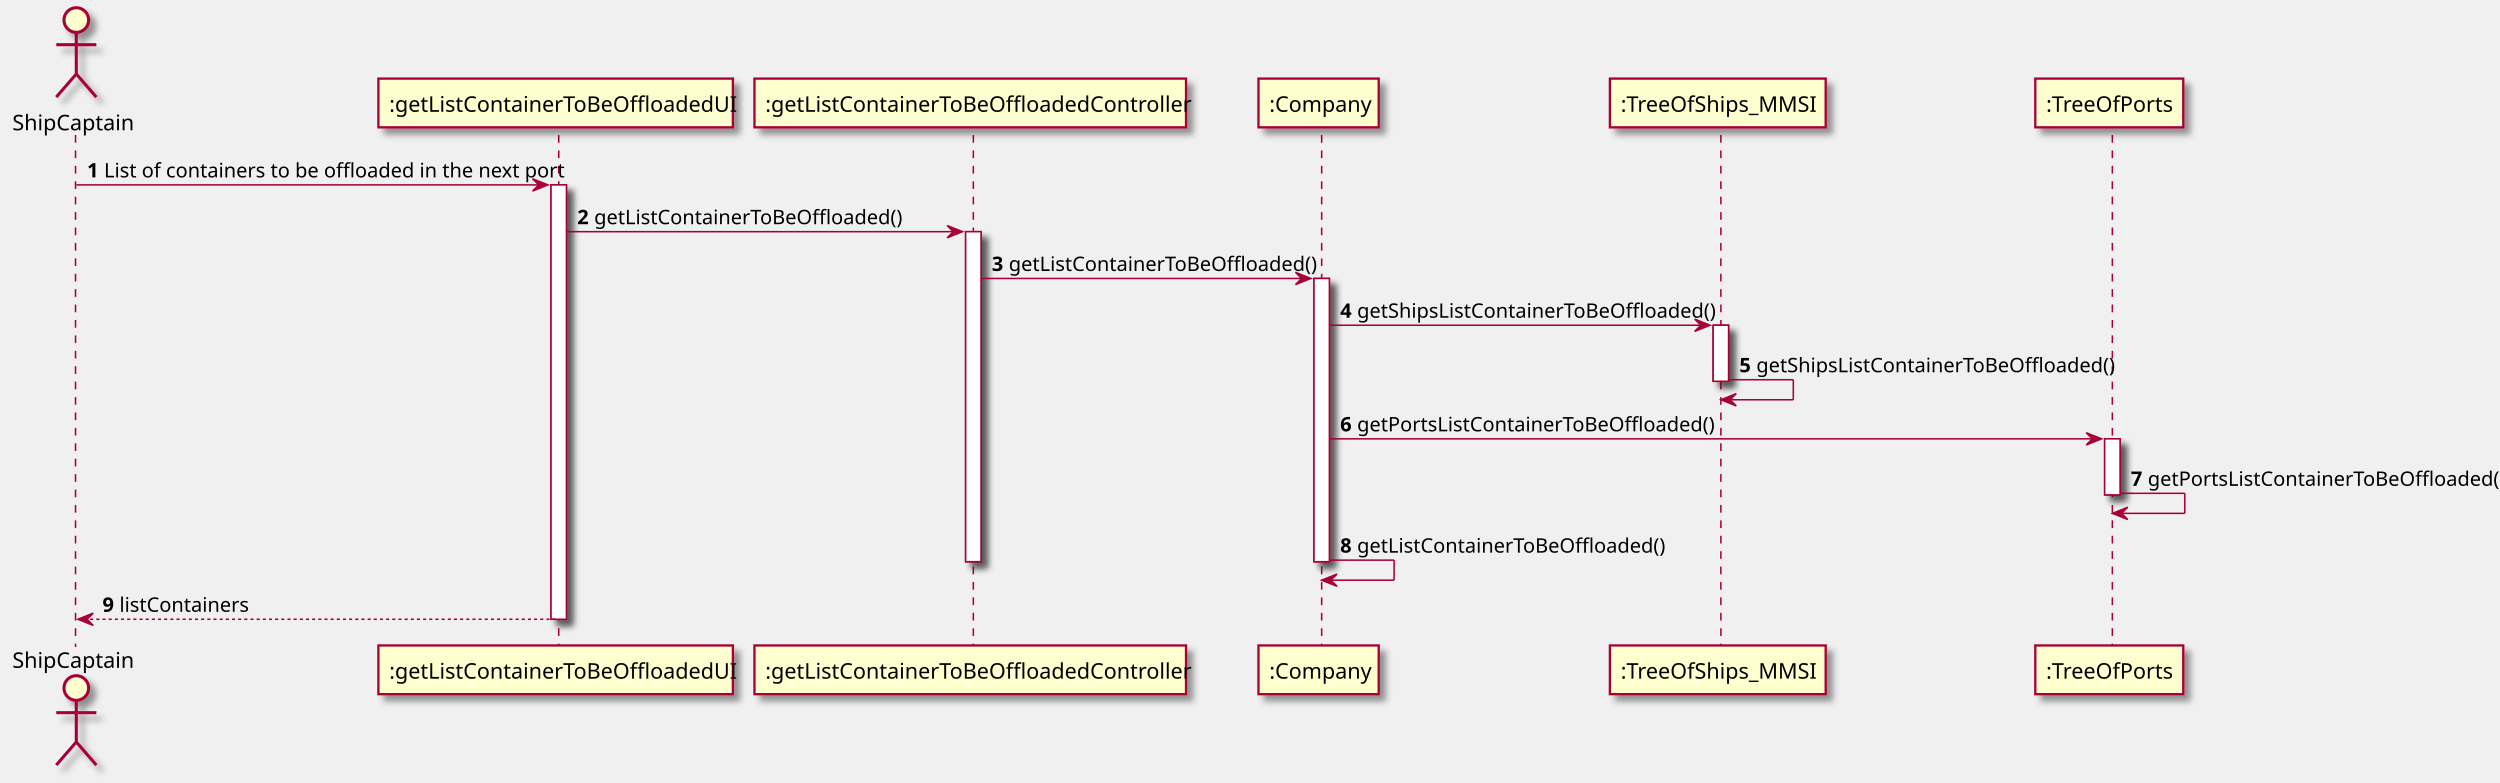
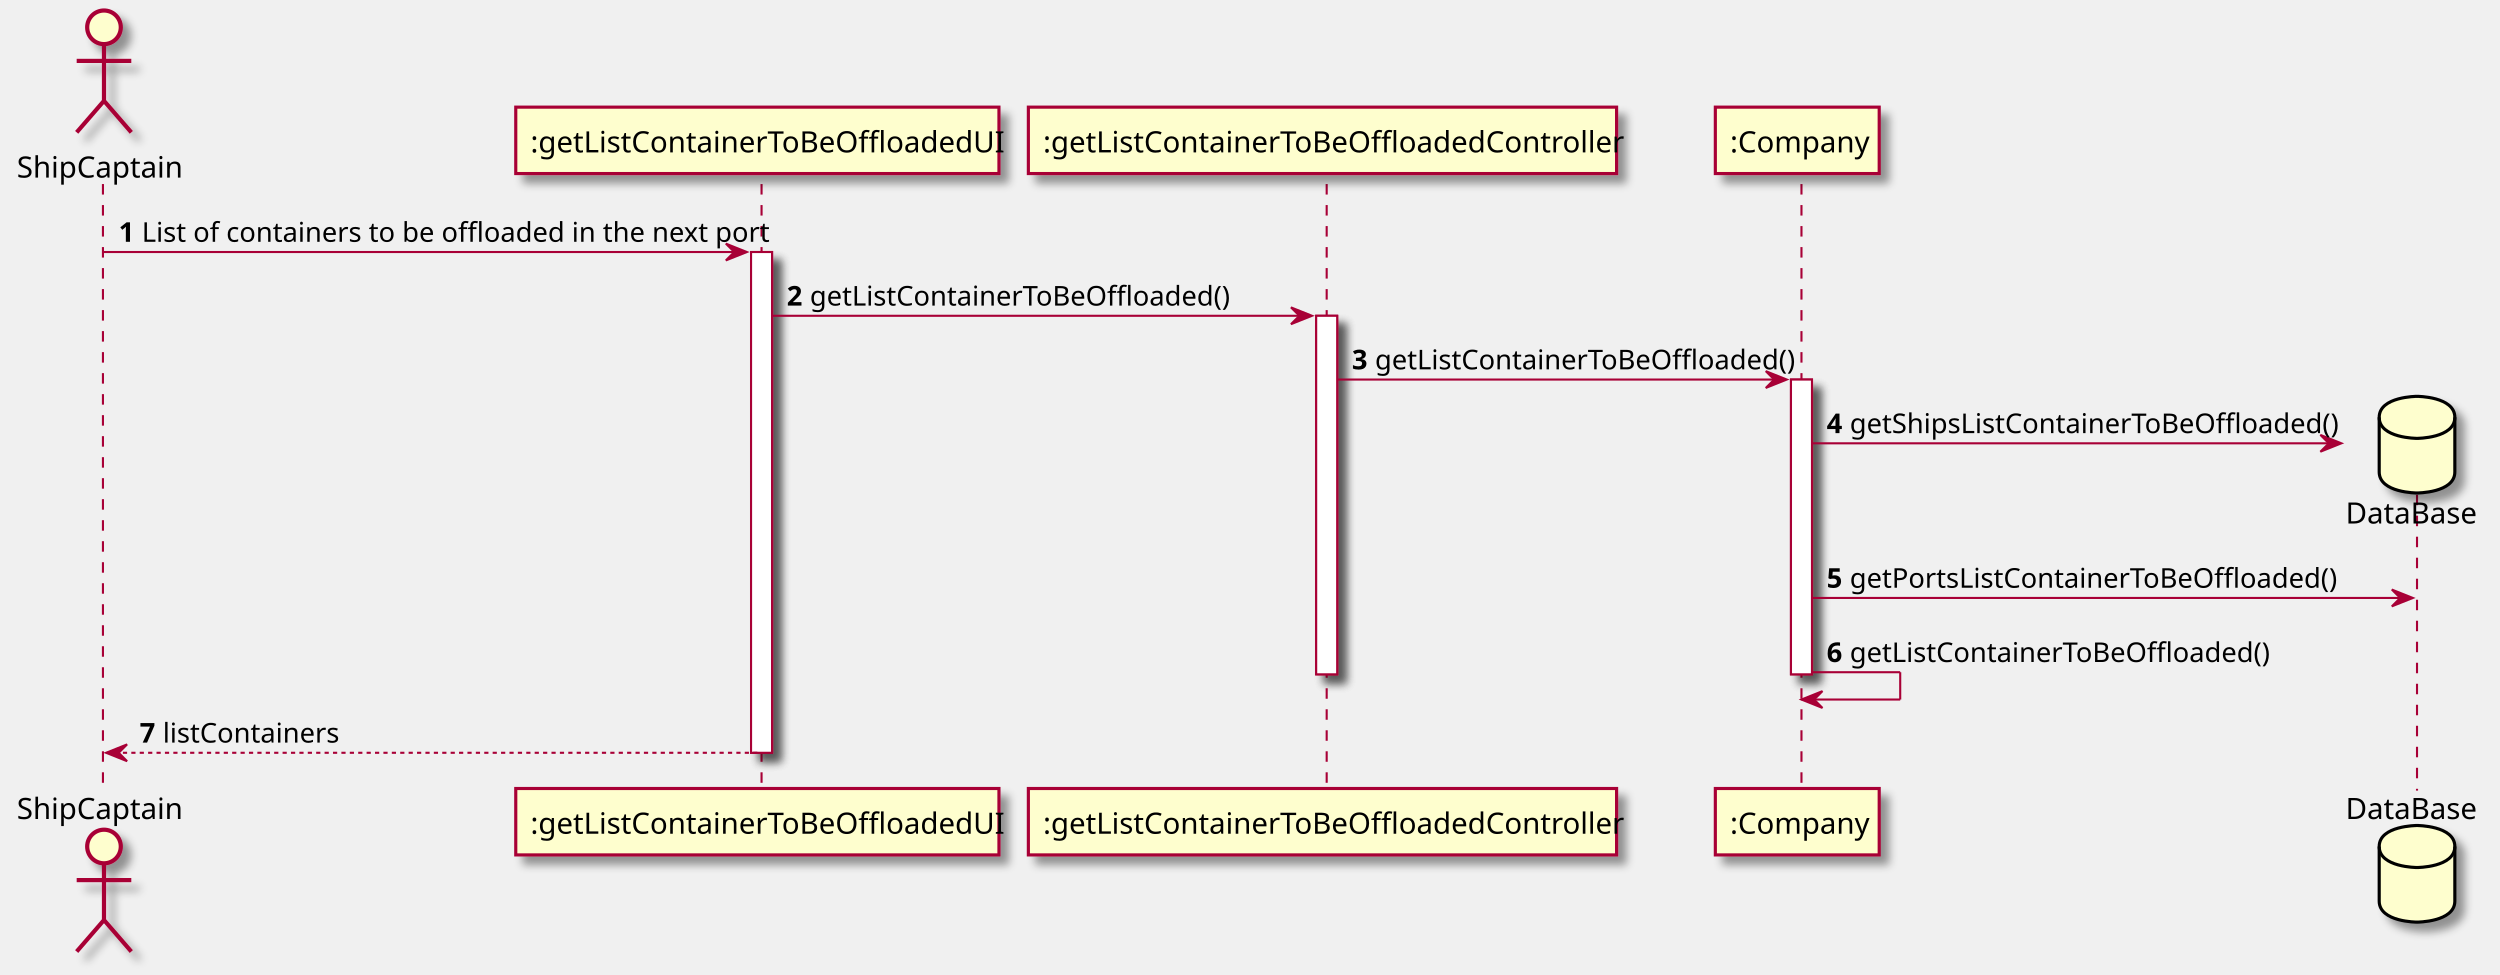
- <svg xmlns="http://www.w3.org/2000/svg" contentScriptType="application/ecmascript" contentStyleType="text/css" height="508px" preserveAspectRatio="none" style="width:1622px;height:508px;" version="1.1" viewBox="0 0 1622 508" width="1622px" zoomAndPan="magnify">
+ <svg xmlns="http://www.w3.org/2000/svg" contentScriptType="application/ecmascript" contentStyleType="text/css" height="464px" preserveAspectRatio="none" style="width:1190px;height:464px;" version="1.1" viewBox="0 0 1190 464" width="1190px" zoomAndPan="magnify">
  <defs>
-     <filter height="300%" id="f18pn7lvg6a2tb" width="300%" x="-1" y="-1">
+     <filter height="300%" id="f196cf7w8lmgm3" width="300%" x="-1" y="-1">
      <feGaussianBlur result="blurOut" stdDeviation="2.0" />
      <feColorMatrix in="blurOut" result="blurOut2" type="matrix" values="0 0 0 0 0 0 0 0 0 0 0 0 0 0 0 0 0 0 .4 0" />
      <feOffset dx="4.0" dy="4.0" in="blurOut2" result="blurOut3" />
      <feBlend in="SourceGraphic" in2="blurOut3" mode="normal" />
    </filter>
  </defs>
  <g>
-     <rect fill="#FFFFFF" filter="url(#f18pn7lvg6a2tb)" height="281.812" style="stroke: #A80036; stroke-width: 1.0;" width="10" x="357.5" y="119.961" />
-     <rect fill="#FFFFFF" filter="url(#f18pn7lvg6a2tb)" height="214.109" style="stroke: #A80036; stroke-width: 1.0;" width="10" x="626.5" y="150.312" />
-     <rect fill="#FFFFFF" filter="url(#f18pn7lvg6a2tb)" height="183.758" style="stroke: #A80036; stroke-width: 1.0;" width="10" x="852.5" y="180.664" />
-     <rect fill="#FFFFFF" filter="url(#f18pn7lvg6a2tb)" height="36.352" style="stroke: #A80036; stroke-width: 1.0;" width="10" x="1111.5" y="211.016" />
-     <rect fill="#FFFFFF" filter="url(#f18pn7lvg6a2tb)" height="36.352" style="stroke: #A80036; stroke-width: 1.0;" width="10" x="1365.5" y="284.719" />
-     <line style="stroke: #A80036; stroke-width: 1.0; stroke-dasharray: 5.0,5.0;" x1="49" x2="49" y1="87.609" y2="419.773" />
-     <line style="stroke: #A80036; stroke-width: 1.0; stroke-dasharray: 5.0,5.0;" x1="362.5" x2="362.5" y1="87.609" y2="419.773" />
-     <line style="stroke: #A80036; stroke-width: 1.0; stroke-dasharray: 5.0,5.0;" x1="631.5" x2="631.5" y1="87.609" y2="419.773" />
-     <line style="stroke: #A80036; stroke-width: 1.0; stroke-dasharray: 5.0,5.0;" x1="857.5" x2="857.5" y1="87.609" y2="419.773" />
-     <line style="stroke: #A80036; stroke-width: 1.0; stroke-dasharray: 5.0,5.0;" x1="1116.5" x2="1116.5" y1="87.609" y2="419.773" />
-     <line style="stroke: #A80036; stroke-width: 1.0; stroke-dasharray: 5.0,5.0;" x1="1370.5" x2="1370.5" y1="87.609" y2="419.773" />
+     <rect fill="#FFFFFF" filter="url(#f196cf7w8lmgm3)" height="238.367" style="stroke: #A80036; stroke-width: 1.0;" width="10" x="357.5" y="119.961" />
+     <rect fill="#FFFFFF" filter="url(#f196cf7w8lmgm3)" height="170.664" style="stroke: #A80036; stroke-width: 1.0;" width="10" x="626.5" y="150.312" />
+     <rect fill="#FFFFFF" filter="url(#f196cf7w8lmgm3)" height="140.312" style="stroke: #A80036; stroke-width: 1.0;" width="10" x="852.5" y="180.664" />
+     <line style="stroke: #A80036; stroke-width: 1.0; stroke-dasharray: 5.0,5.0;" x1="49" x2="49" y1="87.609" y2="376.328" />
+     <line style="stroke: #A80036; stroke-width: 1.0; stroke-dasharray: 5.0,5.0;" x1="362.5" x2="362.5" y1="87.609" y2="376.328" />
+     <line style="stroke: #A80036; stroke-width: 1.0; stroke-dasharray: 5.0,5.0;" x1="631.5" x2="631.5" y1="87.609" y2="376.328" />
+     <line style="stroke: #A80036; stroke-width: 1.0; stroke-dasharray: 5.0,5.0;" x1="857.5" x2="857.5" y1="87.609" y2="376.328" />
+     <line style="stroke: #A80036; stroke-width: 1.0; stroke-dasharray: 5.0,5.0;" x1="1150.5" x2="1150.5" y1="235.469" y2="376.328" />
    <text fill="#000000" font-family="sans-serif" font-size="14" lengthAdjust="spacingAndGlyphs" textLength="77" x="8" y="84.533">ShipCaptain</text>
-     <ellipse cx="49.5" cy="13" fill="#FEFECE" filter="url(#f18pn7lvg6a2tb)" rx="8" ry="8" style="stroke: #A80036; stroke-width: 2.0;" />
-     <path d="M49.5,21 L49.5,48 M36.5,29 L62.5,29 M49.5,48 L36.5,63 M49.5,48 L62.5,63 " fill="none" filter="url(#f18pn7lvg6a2tb)" style="stroke: #A80036; stroke-width: 2.0;" />
-     <text fill="#000000" font-family="sans-serif" font-size="14" lengthAdjust="spacingAndGlyphs" textLength="77" x="8" y="433.307">ShipCaptain</text>
-     <ellipse cx="49.5" cy="446.383" fill="#FEFECE" filter="url(#f18pn7lvg6a2tb)" rx="8" ry="8" style="stroke: #A80036; stroke-width: 2.0;" />
-     <path d="M49.5,454.383 L49.5,481.383 M36.5,462.383 L62.5,462.383 M49.5,481.383 L36.5,496.383 M49.5,481.383 L62.5,496.383 " fill="none" filter="url(#f18pn7lvg6a2tb)" style="stroke: #A80036; stroke-width: 2.0;" />
-     <rect fill="#FEFECE" filter="url(#f18pn7lvg6a2tb)" height="31.609" style="stroke: #A80036; stroke-width: 1.5;" width="230" x="245.5" y="51" />
+     <ellipse cx="49.5" cy="13" fill="#FEFECE" filter="url(#f196cf7w8lmgm3)" rx="8" ry="8" style="stroke: #A80036; stroke-width: 2.0;" />
+     <path d="M49.5,21 L49.5,48 M36.5,29 L62.5,29 M49.5,48 L36.5,63 M49.5,48 L62.5,63 " fill="none" filter="url(#f196cf7w8lmgm3)" style="stroke: #A80036; stroke-width: 2.0;" />
+     <text fill="#000000" font-family="sans-serif" font-size="14" lengthAdjust="spacingAndGlyphs" textLength="77" x="8" y="389.861">ShipCaptain</text>
+     <ellipse cx="49.5" cy="402.938" fill="#FEFECE" filter="url(#f196cf7w8lmgm3)" rx="8" ry="8" style="stroke: #A80036; stroke-width: 2.0;" />
+     <path d="M49.5,410.938 L49.5,437.938 M36.5,418.938 L62.5,418.938 M49.5,437.938 L36.5,452.938 M49.5,437.938 L62.5,452.938 " fill="none" filter="url(#f196cf7w8lmgm3)" style="stroke: #A80036; stroke-width: 2.0;" />
+     <rect fill="#FEFECE" filter="url(#f196cf7w8lmgm3)" height="31.609" style="stroke: #A80036; stroke-width: 1.5;" width="230" x="245.5" y="51" />
    <text fill="#000000" font-family="sans-serif" font-size="14" lengthAdjust="spacingAndGlyphs" textLength="216" x="252.5" y="72.533">:getListContainerToBeOffloadedUI</text>
-     <rect fill="#FEFECE" filter="url(#f18pn7lvg6a2tb)" height="31.609" style="stroke: #A80036; stroke-width: 1.5;" width="230" x="245.5" y="418.773" />
-     <text fill="#000000" font-family="sans-serif" font-size="14" lengthAdjust="spacingAndGlyphs" textLength="216" x="252.5" y="440.307">:getListContainerToBeOffloadedUI</text>
-     <rect fill="#FEFECE" filter="url(#f18pn7lvg6a2tb)" height="31.609" style="stroke: #A80036; stroke-width: 1.5;" width="280" x="489.5" y="51" />
+     <rect fill="#FEFECE" filter="url(#f196cf7w8lmgm3)" height="31.609" style="stroke: #A80036; stroke-width: 1.5;" width="230" x="245.5" y="375.328" />
+     <text fill="#000000" font-family="sans-serif" font-size="14" lengthAdjust="spacingAndGlyphs" textLength="216" x="252.5" y="396.861">:getListContainerToBeOffloadedUI</text>
+     <rect fill="#FEFECE" filter="url(#f196cf7w8lmgm3)" height="31.609" style="stroke: #A80036; stroke-width: 1.5;" width="280" x="489.5" y="51" />
    <text fill="#000000" font-family="sans-serif" font-size="14" lengthAdjust="spacingAndGlyphs" textLength="266" x="496.5" y="72.533">:getListContainerToBeOffloadedController</text>
-     <rect fill="#FEFECE" filter="url(#f18pn7lvg6a2tb)" height="31.609" style="stroke: #A80036; stroke-width: 1.5;" width="280" x="489.5" y="418.773" />
-     <text fill="#000000" font-family="sans-serif" font-size="14" lengthAdjust="spacingAndGlyphs" textLength="266" x="496.5" y="440.307">:getListContainerToBeOffloadedController</text>
-     <rect fill="#FEFECE" filter="url(#f18pn7lvg6a2tb)" height="31.609" style="stroke: #A80036; stroke-width: 1.5;" width="78" x="816.5" y="51" />
+     <rect fill="#FEFECE" filter="url(#f196cf7w8lmgm3)" height="31.609" style="stroke: #A80036; stroke-width: 1.5;" width="280" x="489.5" y="375.328" />
+     <text fill="#000000" font-family="sans-serif" font-size="14" lengthAdjust="spacingAndGlyphs" textLength="266" x="496.5" y="396.861">:getListContainerToBeOffloadedController</text>
+     <rect fill="#FEFECE" filter="url(#f196cf7w8lmgm3)" height="31.609" style="stroke: #A80036; stroke-width: 1.5;" width="78" x="816.5" y="51" />
    <text fill="#000000" font-family="sans-serif" font-size="14" lengthAdjust="spacingAndGlyphs" textLength="64" x="823.5" y="72.533">:Company</text>
-     <rect fill="#FEFECE" filter="url(#f18pn7lvg6a2tb)" height="31.609" style="stroke: #A80036; stroke-width: 1.5;" width="78" x="816.5" y="418.773" />
-     <text fill="#000000" font-family="sans-serif" font-size="14" lengthAdjust="spacingAndGlyphs" textLength="64" x="823.5" y="440.307">:Company</text>
-     <rect fill="#FEFECE" filter="url(#f18pn7lvg6a2tb)" height="31.609" style="stroke: #A80036; stroke-width: 1.5;" width="140" x="1044.5" y="51" />
-     <text fill="#000000" font-family="sans-serif" font-size="14" lengthAdjust="spacingAndGlyphs" textLength="126" x="1051.5" y="72.533">:TreeOfShips_MMSI</text>
-     <rect fill="#FEFECE" filter="url(#f18pn7lvg6a2tb)" height="31.609" style="stroke: #A80036; stroke-width: 1.5;" width="140" x="1044.5" y="418.773" />
-     <text fill="#000000" font-family="sans-serif" font-size="14" lengthAdjust="spacingAndGlyphs" textLength="126" x="1051.5" y="440.307">:TreeOfShips_MMSI</text>
-     <rect fill="#FEFECE" filter="url(#f18pn7lvg6a2tb)" height="31.609" style="stroke: #A80036; stroke-width: 1.5;" width="96" x="1320.5" y="51" />
-     <text fill="#000000" font-family="sans-serif" font-size="14" lengthAdjust="spacingAndGlyphs" textLength="82" x="1327.5" y="72.533">:TreeOfPorts</text>
-     <rect fill="#FEFECE" filter="url(#f18pn7lvg6a2tb)" height="31.609" style="stroke: #A80036; stroke-width: 1.5;" width="96" x="1320.5" y="418.773" />
-     <text fill="#000000" font-family="sans-serif" font-size="14" lengthAdjust="spacingAndGlyphs" textLength="82" x="1327.5" y="440.307">:TreeOfPorts</text>
-     <rect fill="#FFFFFF" filter="url(#f18pn7lvg6a2tb)" height="281.812" style="stroke: #A80036; stroke-width: 1.0;" width="10" x="357.5" y="119.961" />
-     <rect fill="#FFFFFF" filter="url(#f18pn7lvg6a2tb)" height="214.109" style="stroke: #A80036; stroke-width: 1.0;" width="10" x="626.5" y="150.312" />
-     <rect fill="#FFFFFF" filter="url(#f18pn7lvg6a2tb)" height="183.758" style="stroke: #A80036; stroke-width: 1.0;" width="10" x="852.5" y="180.664" />
-     <rect fill="#FFFFFF" filter="url(#f18pn7lvg6a2tb)" height="36.352" style="stroke: #A80036; stroke-width: 1.0;" width="10" x="1111.5" y="211.016" />
-     <rect fill="#FFFFFF" filter="url(#f18pn7lvg6a2tb)" height="36.352" style="stroke: #A80036; stroke-width: 1.0;" width="10" x="1365.5" y="284.719" />
+     <rect fill="#FEFECE" filter="url(#f196cf7w8lmgm3)" height="31.609" style="stroke: #A80036; stroke-width: 1.5;" width="78" x="816.5" y="375.328" />
+     <text fill="#000000" font-family="sans-serif" font-size="14" lengthAdjust="spacingAndGlyphs" textLength="64" x="823.5" y="396.861">:Company</text>
+     <text fill="#000000" font-family="sans-serif" font-size="14" lengthAdjust="spacingAndGlyphs" textLength="62" x="1116.5" y="389.861">DataBase</text>
+     <path d="M1132.5,402.938 C1132.5,392.938 1150.5,392.938 1150.5,392.938 C1150.5,392.938 1168.5,392.938 1168.5,402.938 L1168.5,428.938 C1168.5,438.938 1150.5,438.938 1150.5,438.938 C1150.5,438.938 1132.5,438.938 1132.5,428.938 L1132.5,402.938 " fill="#FEFECE" filter="url(#f196cf7w8lmgm3)" style="stroke: #000000; stroke-width: 1.5;" />
+     <path d="M1132.5,402.938 C1132.5,412.938 1150.5,412.938 1150.5,412.938 C1150.5,412.938 1168.5,412.938 1168.5,402.938 " fill="none" style="stroke: #000000; stroke-width: 1.5;" />
+     <rect fill="#FFFFFF" filter="url(#f196cf7w8lmgm3)" height="238.367" style="stroke: #A80036; stroke-width: 1.0;" width="10" x="357.5" y="119.961" />
+     <rect fill="#FFFFFF" filter="url(#f196cf7w8lmgm3)" height="170.664" style="stroke: #A80036; stroke-width: 1.0;" width="10" x="626.5" y="150.312" />
+     <rect fill="#FFFFFF" filter="url(#f196cf7w8lmgm3)" height="140.312" style="stroke: #A80036; stroke-width: 1.0;" width="10" x="852.5" y="180.664" />
    <polygon fill="#A80036" points="345.5,115.961,355.5,119.961,345.5,123.961,349.5,119.961" style="stroke: #A80036; stroke-width: 1.0;" />
    <line style="stroke: #A80036; stroke-width: 1.0;" x1="49.5" x2="351.5" y1="119.961" y2="119.961" />
    <text fill="#000000" font-family="sans-serif" font-size="13" font-weight="bold" lengthAdjust="spacingAndGlyphs" textLength="7" x="56.5" y="115.105">1</text>
    <text fill="#000000" font-family="sans-serif" font-size="13" lengthAdjust="spacingAndGlyphs" textLength="278" x="67.5" y="115.105">List of containers to be offloaded in the next port</text>
    <polygon fill="#A80036" points="614.5,146.312,624.5,150.312,614.5,154.312,618.5,150.312" style="stroke: #A80036; stroke-width: 1.0;" />
    <line style="stroke: #A80036; stroke-width: 1.0;" x1="367.5" x2="620.5" y1="150.312" y2="150.312" />
    <text fill="#000000" font-family="sans-serif" font-size="13" font-weight="bold" lengthAdjust="spacingAndGlyphs" textLength="7" x="374.5" y="145.456">2</text>
    <text fill="#000000" font-family="sans-serif" font-size="13" lengthAdjust="spacingAndGlyphs" textLength="186" x="385.5" y="145.456">getListContainerToBeOffloaded()</text>
    <polygon fill="#A80036" points="840.5,176.664,850.5,180.664,840.5,184.664,844.5,180.664" style="stroke: #A80036; stroke-width: 1.0;" />
    <line style="stroke: #A80036; stroke-width: 1.0;" x1="636.5" x2="846.5" y1="180.664" y2="180.664" />
    <text fill="#000000" font-family="sans-serif" font-size="13" font-weight="bold" lengthAdjust="spacingAndGlyphs" textLength="7" x="643.5" y="175.808">3</text>
    <text fill="#000000" font-family="sans-serif" font-size="13" lengthAdjust="spacingAndGlyphs" textLength="186" x="654.5" y="175.808">getListContainerToBeOffloaded()</text>
-     <polygon fill="#A80036" points="1099.5,207.016,1109.5,211.016,1099.5,215.016,1103.5,211.016" style="stroke: #A80036; stroke-width: 1.0;" />
-     <line style="stroke: #A80036; stroke-width: 1.0;" x1="862.5" x2="1105.5" y1="211.016" y2="211.016" />
+     <polygon fill="#A80036" points="1104.5,207.016,1114.5,211.016,1104.5,215.016,1108.5,211.016" style="stroke: #A80036; stroke-width: 1.0;" />
+     <line style="stroke: #A80036; stroke-width: 1.0;" x1="862.5" x2="1110.5" y1="211.016" y2="211.016" />
    <text fill="#000000" font-family="sans-serif" font-size="13" font-weight="bold" lengthAdjust="spacingAndGlyphs" textLength="7" x="869.5" y="206.159">4</text>
    <text fill="#000000" font-family="sans-serif" font-size="13" lengthAdjust="spacingAndGlyphs" textLength="219" x="880.5" y="206.159">getShipsListContainerToBeOffloaded()</text>
-     <line style="stroke: #A80036; stroke-width: 1.0;" x1="1121.5" x2="1163.5" y1="246.367" y2="246.367" />
-     <line style="stroke: #A80036; stroke-width: 1.0;" x1="1163.5" x2="1163.5" y1="246.367" y2="259.367" />
-     <line style="stroke: #A80036; stroke-width: 1.0;" x1="1116.5" x2="1163.5" y1="259.367" y2="259.367" />
-     <polygon fill="#A80036" points="1126.5,255.367,1116.5,259.367,1126.5,263.367,1122.5,259.367" style="stroke: #A80036; stroke-width: 1.0;" />
-     <text fill="#000000" font-family="sans-serif" font-size="13" font-weight="bold" lengthAdjust="spacingAndGlyphs" textLength="7" x="1128.5" y="241.511">5</text>
-     <text fill="#000000" font-family="sans-serif" font-size="13" lengthAdjust="spacingAndGlyphs" textLength="219" x="1139.5" y="241.511">getShipsListContainerToBeOffloaded()</text>
-     <polygon fill="#A80036" points="1353.5,280.719,1363.5,284.719,1353.5,288.719,1357.5,284.719" style="stroke: #A80036; stroke-width: 1.0;" />
-     <line style="stroke: #A80036; stroke-width: 1.0;" x1="862.5" x2="1359.5" y1="284.719" y2="284.719" />
-     <text fill="#000000" font-family="sans-serif" font-size="13" font-weight="bold" lengthAdjust="spacingAndGlyphs" textLength="7" x="869.5" y="279.862">6</text>
-     <text fill="#000000" font-family="sans-serif" font-size="13" lengthAdjust="spacingAndGlyphs" textLength="217" x="880.5" y="279.862">getPortsListContainerToBeOffloaded()</text>
-     <line style="stroke: #A80036; stroke-width: 1.0;" x1="1375.5" x2="1417.5" y1="320.07" y2="320.07" />
-     <line style="stroke: #A80036; stroke-width: 1.0;" x1="1417.5" x2="1417.5" y1="320.07" y2="333.07" />
-     <line style="stroke: #A80036; stroke-width: 1.0;" x1="1370.5" x2="1417.5" y1="333.07" y2="333.07" />
-     <polygon fill="#A80036" points="1380.5,329.07,1370.5,333.07,1380.5,337.07,1376.5,333.07" style="stroke: #A80036; stroke-width: 1.0;" />
-     <text fill="#000000" font-family="sans-serif" font-size="13" font-weight="bold" lengthAdjust="spacingAndGlyphs" textLength="7" x="1382.5" y="315.214">7</text>
-     <text fill="#000000" font-family="sans-serif" font-size="13" lengthAdjust="spacingAndGlyphs" textLength="217" x="1393.5" y="315.214">getPortsListContainerToBeOffloaded()</text>
-     <line style="stroke: #A80036; stroke-width: 1.0;" x1="862.5" x2="904.5" y1="363.422" y2="363.422" />
-     <line style="stroke: #A80036; stroke-width: 1.0;" x1="904.5" x2="904.5" y1="363.422" y2="376.422" />
-     <line style="stroke: #A80036; stroke-width: 1.0;" x1="857.5" x2="904.5" y1="376.422" y2="376.422" />
-     <polygon fill="#A80036" points="867.5,372.422,857.5,376.422,867.5,380.422,863.5,376.422" style="stroke: #A80036; stroke-width: 1.0;" />
-     <text fill="#000000" font-family="sans-serif" font-size="13" font-weight="bold" lengthAdjust="spacingAndGlyphs" textLength="7" x="869.5" y="358.565">8</text>
-     <text fill="#000000" font-family="sans-serif" font-size="13" lengthAdjust="spacingAndGlyphs" textLength="186" x="880.5" y="358.565">getListContainerToBeOffloaded()</text>
-     <polygon fill="#A80036" points="60.5,397.773,50.5,401.773,60.5,405.773,56.5,401.773" style="stroke: #A80036; stroke-width: 1.0;" />
-     <line style="stroke: #A80036; stroke-width: 1.0; stroke-dasharray: 2.0,2.0;" x1="54.5" x2="361.5" y1="401.773" y2="401.773" />
-     <text fill="#000000" font-family="sans-serif" font-size="13" font-weight="bold" lengthAdjust="spacingAndGlyphs" textLength="7" x="66.5" y="396.917">9</text>
-     <text fill="#000000" font-family="sans-serif" font-size="13" lengthAdjust="spacingAndGlyphs" textLength="79" x="77.5" y="396.917">listContainers</text>
+     <text fill="#000000" font-family="sans-serif" font-size="14" lengthAdjust="spacingAndGlyphs" textLength="62" x="1116.5" y="249.197">DataBase</text>
+     <path d="M1132.5,198.664 C1132.5,188.664 1150.5,188.664 1150.5,188.664 C1150.5,188.664 1168.5,188.664 1168.5,198.664 L1168.5,224.664 C1168.5,234.664 1150.5,234.664 1150.5,234.664 C1150.5,234.664 1132.5,234.664 1132.5,224.664 L1132.5,198.664 " fill="#FEFECE" filter="url(#f196cf7w8lmgm3)" style="stroke: #000000; stroke-width: 1.5;" />
+     <path d="M1132.5,198.664 C1132.5,208.664 1150.5,208.664 1150.5,208.664 C1150.5,208.664 1168.5,208.664 1168.5,198.664 " fill="none" style="stroke: #000000; stroke-width: 1.5;" />
+     <polygon fill="#A80036" points="1138.5,280.625,1148.5,284.625,1138.5,288.625,1142.5,284.625" style="stroke: #A80036; stroke-width: 1.0;" />
+     <line style="stroke: #A80036; stroke-width: 1.0;" x1="862.5" x2="1144.5" y1="284.625" y2="284.625" />
+     <text fill="#000000" font-family="sans-serif" font-size="13" font-weight="bold" lengthAdjust="spacingAndGlyphs" textLength="7" x="869.5" y="279.769">5</text>
+     <text fill="#000000" font-family="sans-serif" font-size="13" lengthAdjust="spacingAndGlyphs" textLength="217" x="880.5" y="279.769">getPortsListContainerToBeOffloaded()</text>
+     <line style="stroke: #A80036; stroke-width: 1.0;" x1="862.5" x2="904.5" y1="319.977" y2="319.977" />
+     <line style="stroke: #A80036; stroke-width: 1.0;" x1="904.5" x2="904.5" y1="319.977" y2="332.977" />
+     <line style="stroke: #A80036; stroke-width: 1.0;" x1="857.5" x2="904.5" y1="332.977" y2="332.977" />
+     <polygon fill="#A80036" points="867.5,328.977,857.5,332.977,867.5,336.977,863.5,332.977" style="stroke: #A80036; stroke-width: 1.0;" />
+     <text fill="#000000" font-family="sans-serif" font-size="13" font-weight="bold" lengthAdjust="spacingAndGlyphs" textLength="7" x="869.5" y="315.12">6</text>
+     <text fill="#000000" font-family="sans-serif" font-size="13" lengthAdjust="spacingAndGlyphs" textLength="186" x="880.5" y="315.12">getListContainerToBeOffloaded()</text>
+     <polygon fill="#A80036" points="60.5,354.328,50.5,358.328,60.5,362.328,56.5,358.328" style="stroke: #A80036; stroke-width: 1.0;" />
+     <line style="stroke: #A80036; stroke-width: 1.0; stroke-dasharray: 2.0,2.0;" x1="54.5" x2="361.5" y1="358.328" y2="358.328" />
+     <text fill="#000000" font-family="sans-serif" font-size="13" font-weight="bold" lengthAdjust="spacingAndGlyphs" textLength="7" x="66.5" y="353.472">7</text>
+     <text fill="#000000" font-family="sans-serif" font-size="13" lengthAdjust="spacingAndGlyphs" textLength="79" x="77.5" y="353.472">listContainers</text>
  </g>
</svg>
